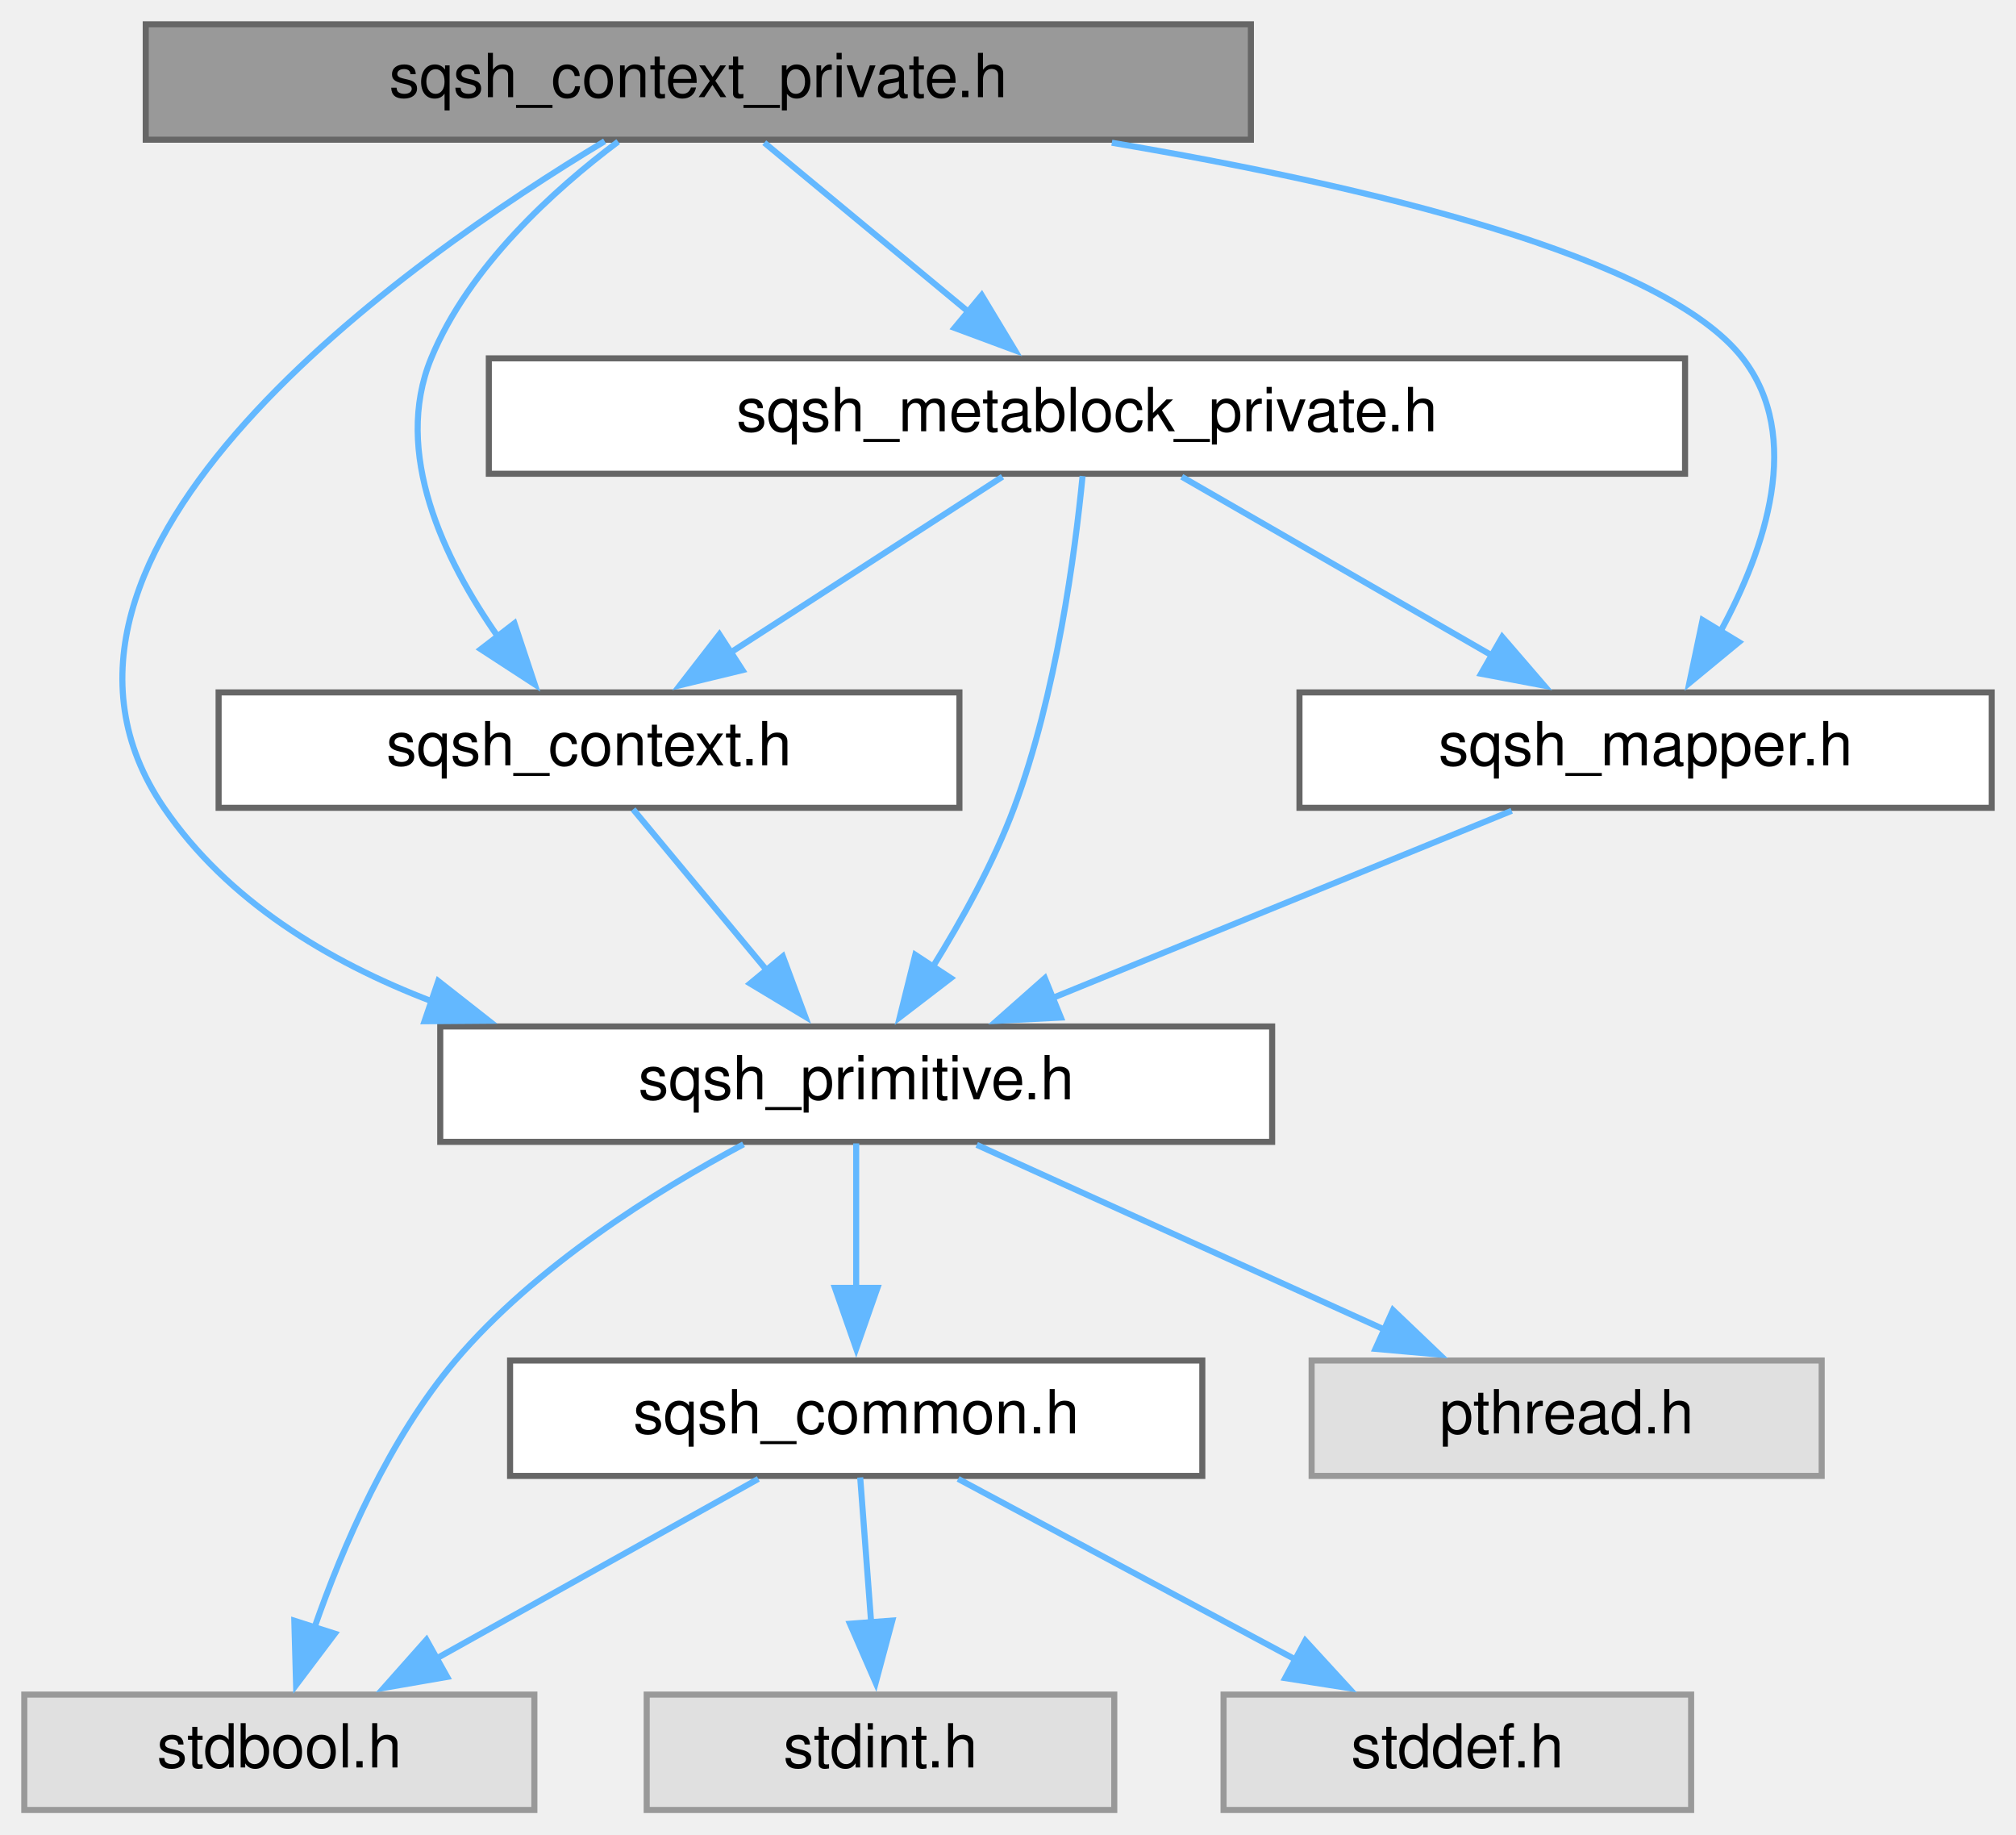
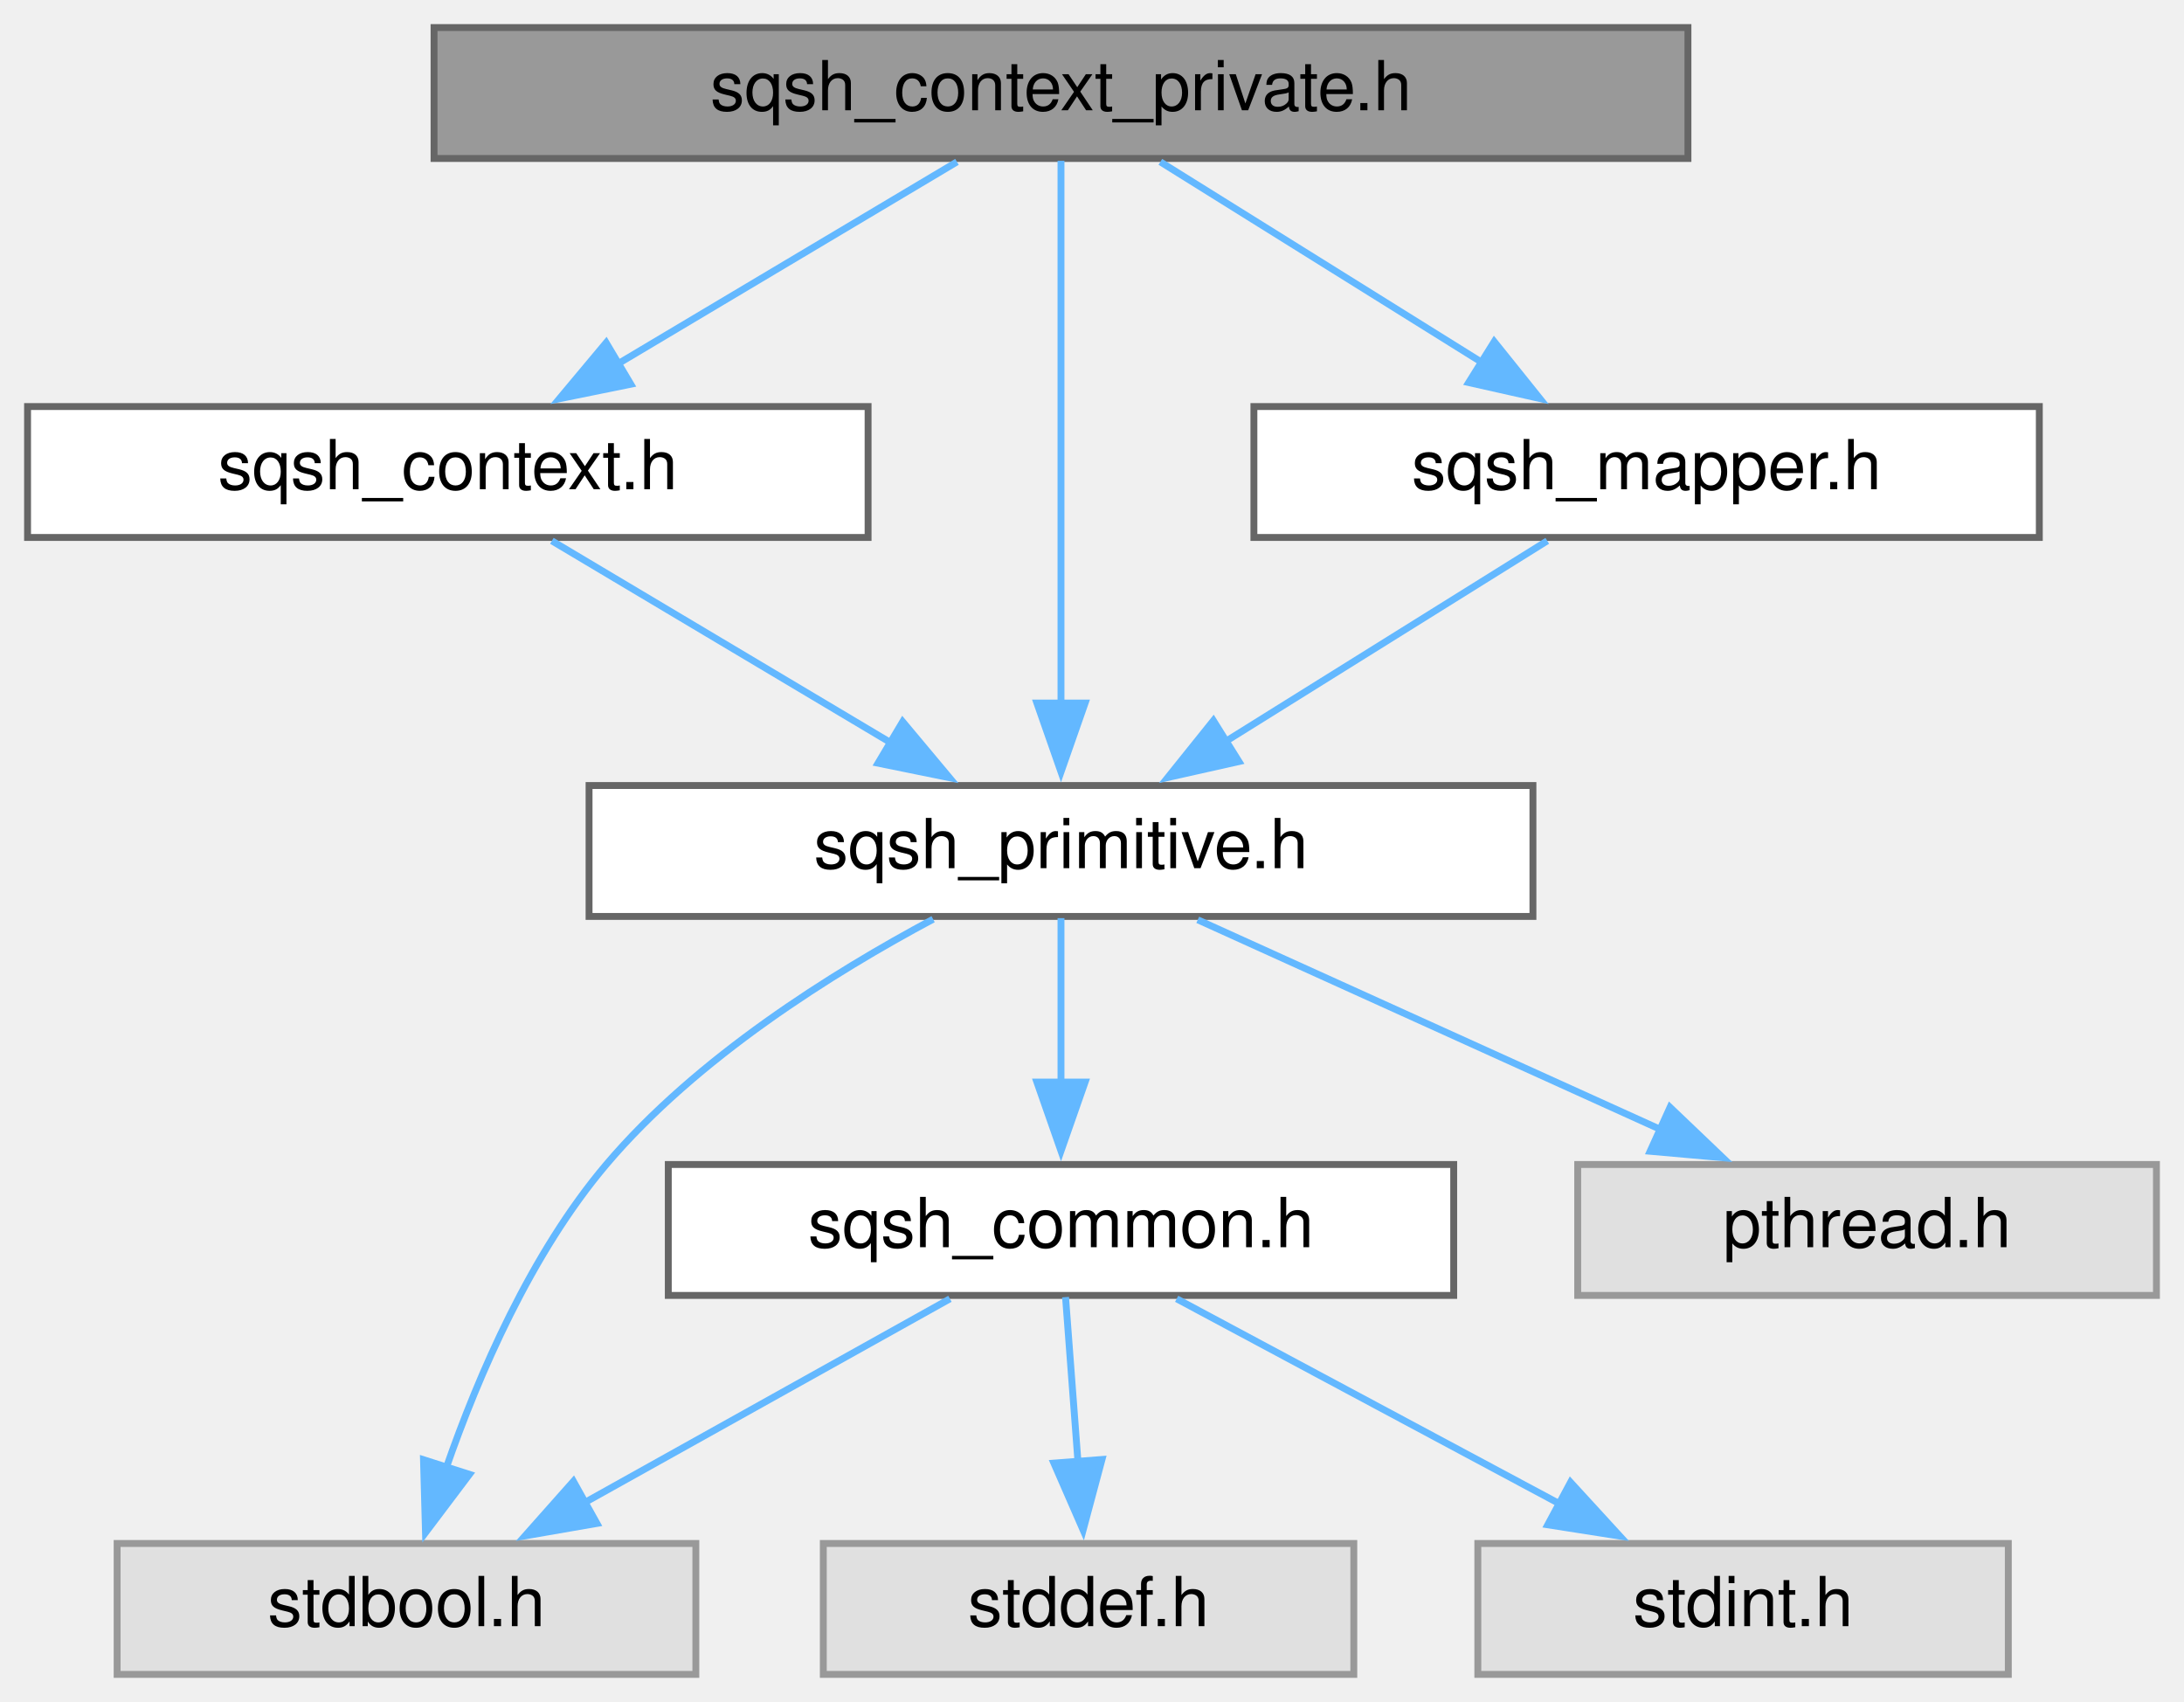
- <svg xmlns="http://www.w3.org/2000/svg" xmlns:xlink="http://www.w3.org/1999/xlink" width="332pt" height="302pt" viewBox="0.00 0.00 332.00 302.00">
-   <g id="graph0" class="graph" transform="scale(1 1) rotate(0) translate(4 298)">
+ <svg xmlns="http://www.w3.org/2000/svg" xmlns:xlink="http://www.w3.org/1999/xlink" width="317pt" height="247pt" viewBox="0.00 0.00 317.00 247.00">
+   <g id="graph0" class="graph" transform="scale(1 1) rotate(0) translate(4 243)">
    <g id="node1" class="node">
      <g id="a_node1">
        <a xlink:title=" ">
-           <polygon fill="#999999" stroke="#666666" points="202,-294 20,-294 20,-275 202,-275 202,-294" />
-           <text text-anchor="middle" x="111" y="-282" font-family="Helvetica,sans-Serif" font-size="10.00">sqsh_context_private.h</text>
+           <polygon fill="#999999" stroke="#666666" points="241,-239 59,-239 59,-220 241,-220 241,-239" />
+           <text text-anchor="middle" x="150" y="-227" font-family="Helvetica,sans-Serif" font-size="10.00">sqsh_context_private.h</text>
        </a>
      </g>
    </g>
    <g id="node2" class="node">
      <g id="a_node2">
        <a xlink:href="sqsh__context_8h.html" target="_top" xlink:title=" ">
-           <polygon fill="white" stroke="#666666" points="154,-184 32,-184 32,-165 154,-165 154,-184" />
-           <text text-anchor="middle" x="93" y="-172" font-family="Helvetica,sans-Serif" font-size="10.00">sqsh_context.h</text>
+           <polygon fill="white" stroke="#666666" points="122,-184 0,-184 0,-165 122,-165 122,-184" />
+           <text text-anchor="middle" x="61" y="-172" font-family="Helvetica,sans-Serif" font-size="10.00">sqsh_context.h</text>
        </a>
      </g>
    </g>
    <g id="edge1" class="edge">
-       <path fill="none" stroke="#63b8ff" d="M97.8,-274.68C87.24,-266.76 73.19,-254.07 67,-239 60.64,-223.52 69.09,-205.92 78,-193.17" />
-       <polygon fill="#63b8ff" stroke="#63b8ff" points="80.72,-195.38 84.06,-185.33 75.18,-191.11 80.72,-195.38" />
+       <path fill="none" stroke="#63b8ff" d="M134.9,-219.51C121.4,-211.47 101.35,-199.53 85.54,-190.11" />
+       <polygon fill="#63b8ff" stroke="#63b8ff" points="87.56,-187.24 77.18,-185.13 83.98,-193.26 87.56,-187.24" />
    </g>
    <g id="node3" class="node">
      <g id="a_node3">
        <a xlink:href="sqsh__primitive_8h.html" target="_top" xlink:title=" ">
-           <polygon fill="white" stroke="#666666" points="205.5,-129 68.5,-129 68.5,-110 205.5,-110 205.5,-129" />
-           <text text-anchor="middle" x="137" y="-117" font-family="Helvetica,sans-Serif" font-size="10.00">sqsh_primitive.h</text>
+           <polygon fill="white" stroke="#666666" points="218.5,-129 81.5,-129 81.5,-110 218.5,-110 218.5,-129" />
+           <text text-anchor="middle" x="150" y="-117" font-family="Helvetica,sans-Serif" font-size="10.00">sqsh_primitive.h</text>
        </a>
      </g>
    </g>
-     <g id="edge15" class="edge">
-       <path fill="none" stroke="#63b8ff" d="M95.58,-274.75C63.37,-255.36 -5.76,-207.11 23,-165 33.42,-149.75 49.91,-139.72 67.15,-133.13" />
-       <polygon fill="#63b8ff" stroke="#63b8ff" points="68.17,-136.48 76.5,-129.94 65.91,-129.86 68.17,-136.48" />
+     <g id="edge11" class="edge">
+       <path fill="none" stroke="#63b8ff" d="M150,-219.66C150,-202.57 150,-164.61 150,-140.92" />
+       <polygon fill="#63b8ff" stroke="#63b8ff" points="153.5,-140.97 150,-130.97 146.5,-140.97 153.5,-140.97" />
    </g>
    <g id="node9" class="node">
      <g id="a_node9">
        <a xlink:href="sqsh__mapper_8h.html" target="_top" xlink:title=" ">
-           <polygon fill="white" stroke="#666666" points="324,-184 210,-184 210,-165 324,-165 324,-184" />
-           <text text-anchor="middle" x="267" y="-172" font-family="Helvetica,sans-Serif" font-size="10.00">sqsh_mapper.h</text>
+           <polygon fill="white" stroke="#666666" points="292,-184 178,-184 178,-165 292,-165 292,-184" />
+           <text text-anchor="middle" x="235" y="-172" font-family="Helvetica,sans-Serif" font-size="10.00">sqsh_mapper.h</text>
        </a>
      </g>
    </g>
    <g id="edge9" class="edge">
-       <path fill="none" stroke="#63b8ff" d="M179.1,-274.5C221.36,-267.36 270.02,-255.77 283,-239 292.99,-226.09 286.74,-207.68 279.32,-194.01" />
-       <polygon fill="#63b8ff" stroke="#63b8ff" points="282.37,-192.28 274.2,-185.54 276.38,-195.91 282.37,-192.28" />
-     </g>
-     <g id="node10" class="node">
-       <g id="a_node10">
-         <a xlink:href="sqsh__metablock__private_8h.html" target="_top" xlink:title=" ">
-           <polygon fill="white" stroke="#666666" points="273.5,-239 76.5,-239 76.5,-220 273.5,-220 273.5,-239" />
-           <text text-anchor="middle" x="175" y="-227" font-family="Helvetica,sans-Serif" font-size="10.00">sqsh_metablock_private.h</text>
-         </a>
-       </g>
-     </g>
-     <g id="edge11" class="edge">
-       <path fill="none" stroke="#63b8ff" d="M121.86,-274.51C131.11,-266.85 144.62,-255.66 155.71,-246.47" />
-       <polygon fill="#63b8ff" stroke="#63b8ff" points="157.67,-249.4 163.14,-240.32 153.2,-244.01 157.67,-249.4" />
+       <path fill="none" stroke="#63b8ff" d="M164.42,-219.51C177.2,-211.54 196.1,-199.75 211.13,-190.38" />
+       <polygon fill="#63b8ff" stroke="#63b8ff" points="212.88,-193.42 219.51,-185.16 209.17,-187.48 212.88,-193.42" />
    </g>
    <g id="edge2" class="edge">
-       <path fill="none" stroke="#63b8ff" d="M100.27,-164.75C106.28,-157.5 115.01,-146.98 122.46,-138.02" />
-       <polygon fill="#63b8ff" stroke="#63b8ff" points="124.92,-140.54 128.61,-130.61 119.53,-136.07 124.92,-140.54" />
+       <path fill="none" stroke="#63b8ff" d="M76.1,-164.51C89.6,-156.47 109.65,-144.53 125.46,-135.11" />
+       <polygon fill="#63b8ff" stroke="#63b8ff" points="127.02,-138.26 133.82,-130.13 123.44,-132.24 127.02,-138.26" />
    </g>
    <g id="node4" class="node">
      <g id="a_node4">
        <a xlink:href="sqsh__common_8h.html" target="_top" xlink:title=" ">
-           <polygon fill="white" stroke="#666666" points="194,-74 80,-74 80,-55 194,-55 194,-74" />
-           <text text-anchor="middle" x="137" y="-62" font-family="Helvetica,sans-Serif" font-size="10.00">sqsh_common.h</text>
+           <polygon fill="white" stroke="#666666" points="207,-74 93,-74 93,-55 207,-55 207,-74" />
+           <text text-anchor="middle" x="150" y="-62" font-family="Helvetica,sans-Serif" font-size="10.00">sqsh_common.h</text>
        </a>
      </g>
    </g>
    <g id="edge3" class="edge">
-       <path fill="none" stroke="#63b8ff" d="M137,-109.75C137,-103.27 137,-94.16 137,-85.9" />
-       <polygon fill="#63b8ff" stroke="#63b8ff" points="140.5,-85.96 137,-75.96 133.5,-85.96 140.5,-85.96" />
+       <path fill="none" stroke="#63b8ff" d="M150,-109.75C150,-103.27 150,-94.16 150,-85.9" />
+       <polygon fill="#63b8ff" stroke="#63b8ff" points="153.5,-85.96 150,-75.96 146.5,-85.96 153.5,-85.96" />
    </g>
    <g id="node5" class="node">
      <g id="a_node5">
        <a xlink:title=" ">
-           <polygon fill="#e0e0e0" stroke="#999999" points="84,-19 0,-19 0,0 84,0 84,-19" />
-           <text text-anchor="middle" x="42" y="-7" font-family="Helvetica,sans-Serif" font-size="10.00">stdbool.h</text>
+           <polygon fill="#e0e0e0" stroke="#999999" points="97,-19 13,-19 13,0 97,0 97,-19" />
+           <text text-anchor="middle" x="55" y="-7" font-family="Helvetica,sans-Serif" font-size="10.00">stdbool.h</text>
        </a>
      </g>
    </g>
    <g id="edge8" class="edge">
-       <path fill="none" stroke="#63b8ff" d="M118.44,-109.6C103.95,-101.87 84.13,-89.5 71,-74 60.08,-61.12 52.46,-43.44 47.78,-30.01" />
-       <polygon fill="#63b8ff" stroke="#63b8ff" points="51.14,-29.03 44.76,-20.57 44.47,-31.16 51.14,-29.03" />
+       <path fill="none" stroke="#63b8ff" d="M131.44,-109.6C116.95,-101.87 97.13,-89.5 84,-74 73.08,-61.12 65.46,-43.44 60.78,-30.01" />
+       <polygon fill="#63b8ff" stroke="#63b8ff" points="64.14,-29.03 57.76,-20.57 57.47,-31.16 64.14,-29.03" />
    </g>
    <g id="node8" class="node">
      <g id="a_node8">
        <a xlink:title=" ">
-           <polygon fill="#e0e0e0" stroke="#999999" points="296,-74 212,-74 212,-55 296,-55 296,-74" />
-           <text text-anchor="middle" x="254" y="-62" font-family="Helvetica,sans-Serif" font-size="10.00">pthread.h</text>
+           <polygon fill="#e0e0e0" stroke="#999999" points="309,-74 225,-74 225,-55 309,-55 309,-74" />
+           <text text-anchor="middle" x="267" y="-62" font-family="Helvetica,sans-Serif" font-size="10.00">pthread.h</text>
        </a>
      </g>
    </g>
    <g id="edge7" class="edge">
-       <path fill="none" stroke="#63b8ff" d="M156.85,-109.51C175.28,-101.16 202.98,-88.61 224.09,-79.05" />
-       <polygon fill="#63b8ff" stroke="#63b8ff" points="225.4,-82.3 233.07,-74.98 222.51,-75.92 225.4,-82.3" />
+       <path fill="none" stroke="#63b8ff" d="M169.85,-109.51C188.28,-101.16 215.98,-88.61 237.09,-79.05" />
+       <polygon fill="#63b8ff" stroke="#63b8ff" points="238.4,-82.3 246.07,-74.98 235.51,-75.92 238.4,-82.3" />
    </g>
    <g id="edge4" class="edge">
-       <path fill="none" stroke="#63b8ff" d="M120.88,-54.51C106.33,-46.39 84.66,-34.3 67.71,-24.85" />
-       <polygon fill="#63b8ff" stroke="#63b8ff" points="69.64,-21.91 59.2,-20.1 66.23,-28.02 69.64,-21.91" />
+       <path fill="none" stroke="#63b8ff" d="M133.88,-54.51C119.33,-46.39 97.66,-34.3 80.71,-24.85" />
+       <polygon fill="#63b8ff" stroke="#63b8ff" points="82.64,-21.91 72.2,-20.1 79.23,-28.02 82.64,-21.91" />
    </g>
    <g id="node6" class="node">
      <g id="a_node6">
        <a xlink:title=" ">
-           <polygon fill="#e0e0e0" stroke="#999999" points="274.5,-19 197.5,-19 197.5,0 274.5,0 274.5,-19" />
-           <text text-anchor="middle" x="236" y="-7" font-family="Helvetica,sans-Serif" font-size="10.00">stddef.h</text>
+           <polygon fill="#e0e0e0" stroke="#999999" points="192.5,-19 115.5,-19 115.5,0 192.5,0 192.5,-19" />
+           <text text-anchor="middle" x="154" y="-7" font-family="Helvetica,sans-Serif" font-size="10.00">stddef.h</text>
        </a>
      </g>
    </g>
    <g id="edge5" class="edge">
-       <path fill="none" stroke="#63b8ff" d="M153.79,-54.51C169.1,-46.31 191.97,-34.07 209.7,-24.58" />
-       <polygon fill="#63b8ff" stroke="#63b8ff" points="210.96,-27.88 218.12,-20.07 207.65,-21.71 210.96,-27.88" />
+       <path fill="none" stroke="#63b8ff" d="M150.66,-54.75C151.15,-48.27 151.84,-39.16 152.46,-30.9" />
+       <polygon fill="#63b8ff" stroke="#63b8ff" points="155.95,-31.19 153.21,-20.95 148.97,-30.66 155.95,-31.19" />
    </g>
    <g id="node7" class="node">
      <g id="a_node7">
        <a xlink:title=" ">
-           <polygon fill="#e0e0e0" stroke="#999999" points="179.5,-19 102.5,-19 102.5,0 179.5,0 179.5,-19" />
-           <text text-anchor="middle" x="141" y="-7" font-family="Helvetica,sans-Serif" font-size="10.00">stdint.h</text>
+           <polygon fill="#e0e0e0" stroke="#999999" points="287.5,-19 210.5,-19 210.5,0 287.5,0 287.5,-19" />
+           <text text-anchor="middle" x="249" y="-7" font-family="Helvetica,sans-Serif" font-size="10.00">stdint.h</text>
        </a>
      </g>
    </g>
    <g id="edge6" class="edge">
-       <path fill="none" stroke="#63b8ff" d="M137.66,-54.75C138.15,-48.27 138.84,-39.16 139.46,-30.9" />
-       <polygon fill="#63b8ff" stroke="#63b8ff" points="142.95,-31.19 140.21,-20.95 135.97,-30.66 142.95,-31.19" />
+       <path fill="none" stroke="#63b8ff" d="M166.79,-54.51C182.1,-46.31 204.97,-34.07 222.7,-24.58" />
+       <polygon fill="#63b8ff" stroke="#63b8ff" points="223.96,-27.88 231.12,-20.07 220.65,-21.71 223.96,-27.88" />
    </g>
    <g id="edge10" class="edge">
-       <path fill="none" stroke="#63b8ff" d="M244.95,-164.51C224.19,-156.04 192.84,-143.27 169.27,-133.66" />
-       <polygon fill="#63b8ff" stroke="#63b8ff" points="170.71,-130.46 160.13,-129.93 168.07,-136.95 170.71,-130.46" />
-     </g>
-     <g id="edge12" class="edge">
-       <path fill="none" stroke="#63b8ff" d="M161.09,-219.51C148.76,-211.54 130.53,-199.75 116.03,-190.38" />
-       <polygon fill="#63b8ff" stroke="#63b8ff" points="118.27,-187.67 107.98,-185.18 114.47,-193.55 118.27,-187.67" />
-     </g>
-     <g id="edge14" class="edge">
-       <path fill="none" stroke="#63b8ff" d="M174.28,-219.62C173.06,-207.1 169.99,-183.71 163,-165 159.6,-155.9 154.4,-146.51 149.55,-138.71" />
-       <polygon fill="#63b8ff" stroke="#63b8ff" points="152.58,-136.96 144.17,-130.51 146.73,-140.8 152.58,-136.96" />
-     </g>
-     <g id="edge13" class="edge">
-       <path fill="none" stroke="#63b8ff" d="M190.61,-219.51C204.7,-211.39 225.69,-199.3 242.1,-189.85" />
-       <polygon fill="#63b8ff" stroke="#63b8ff" points="243.39,-193.14 250.31,-185.11 239.9,-187.07 243.39,-193.14" />
+       <path fill="none" stroke="#63b8ff" d="M220.58,-164.51C207.8,-156.54 188.9,-144.75 173.87,-135.38" />
+       <polygon fill="#63b8ff" stroke="#63b8ff" points="175.83,-132.48 165.49,-130.16 172.12,-138.42 175.83,-132.48" />
    </g>
  </g>
</svg>
